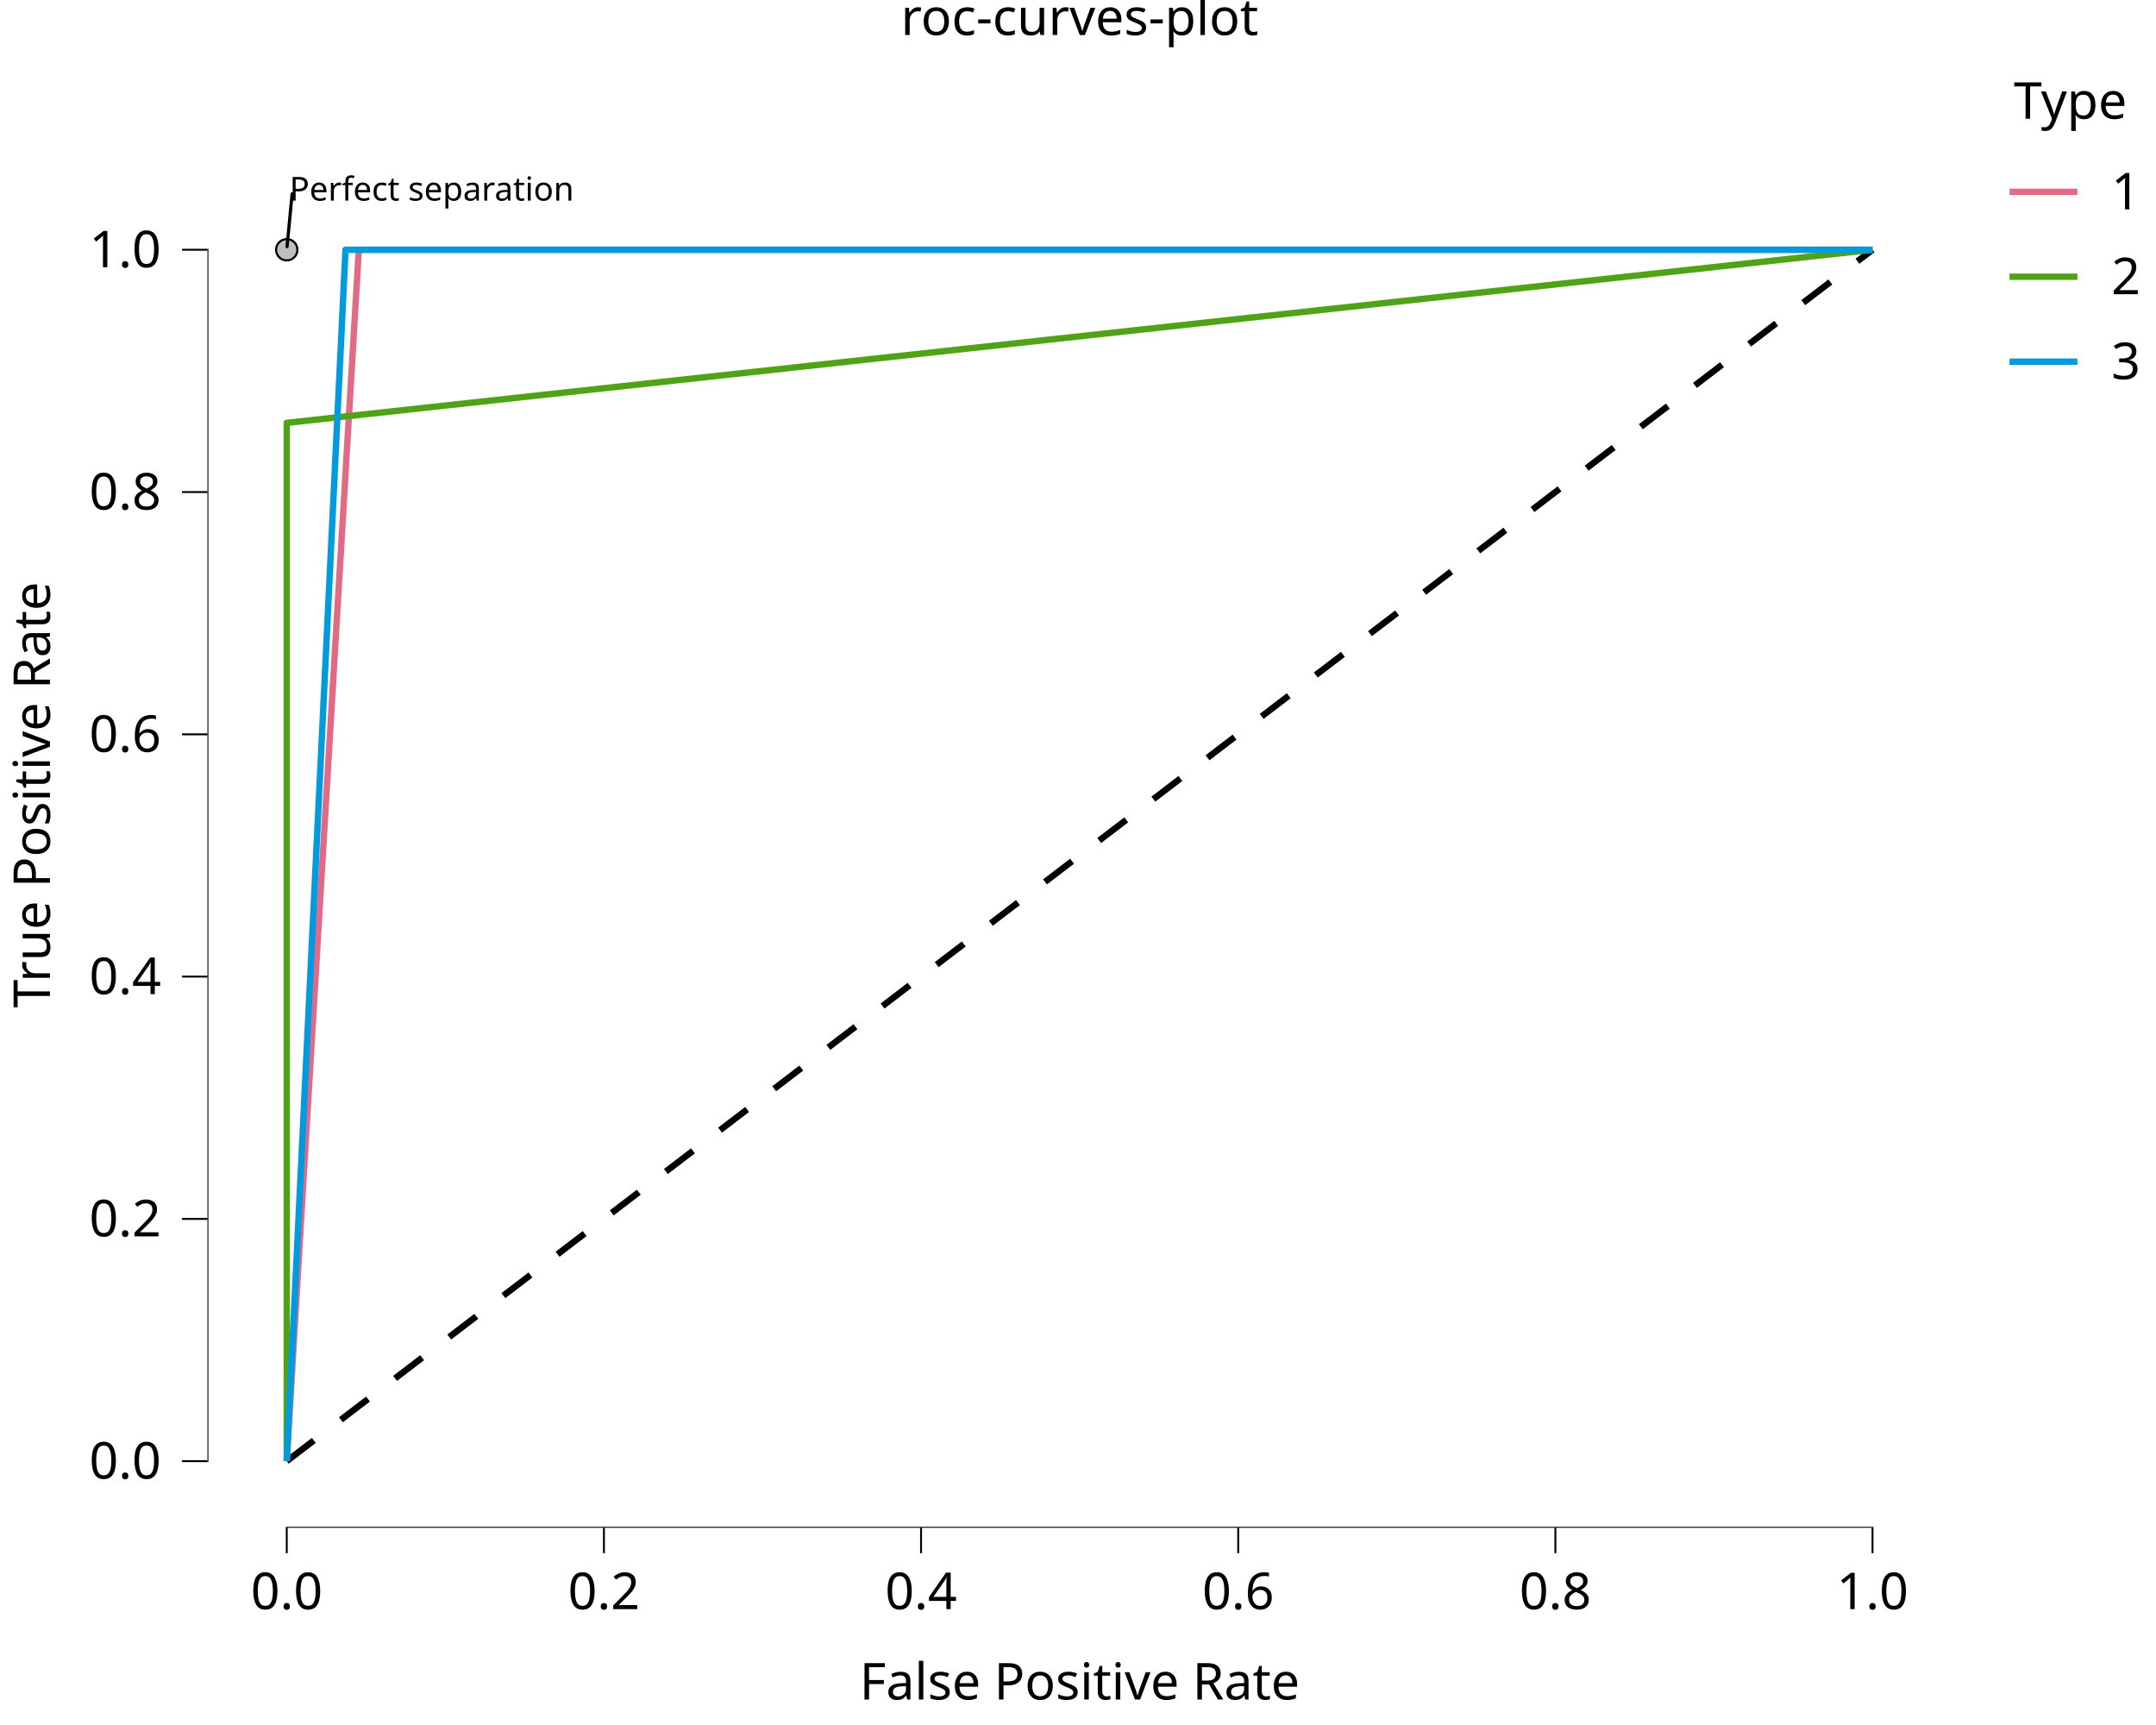
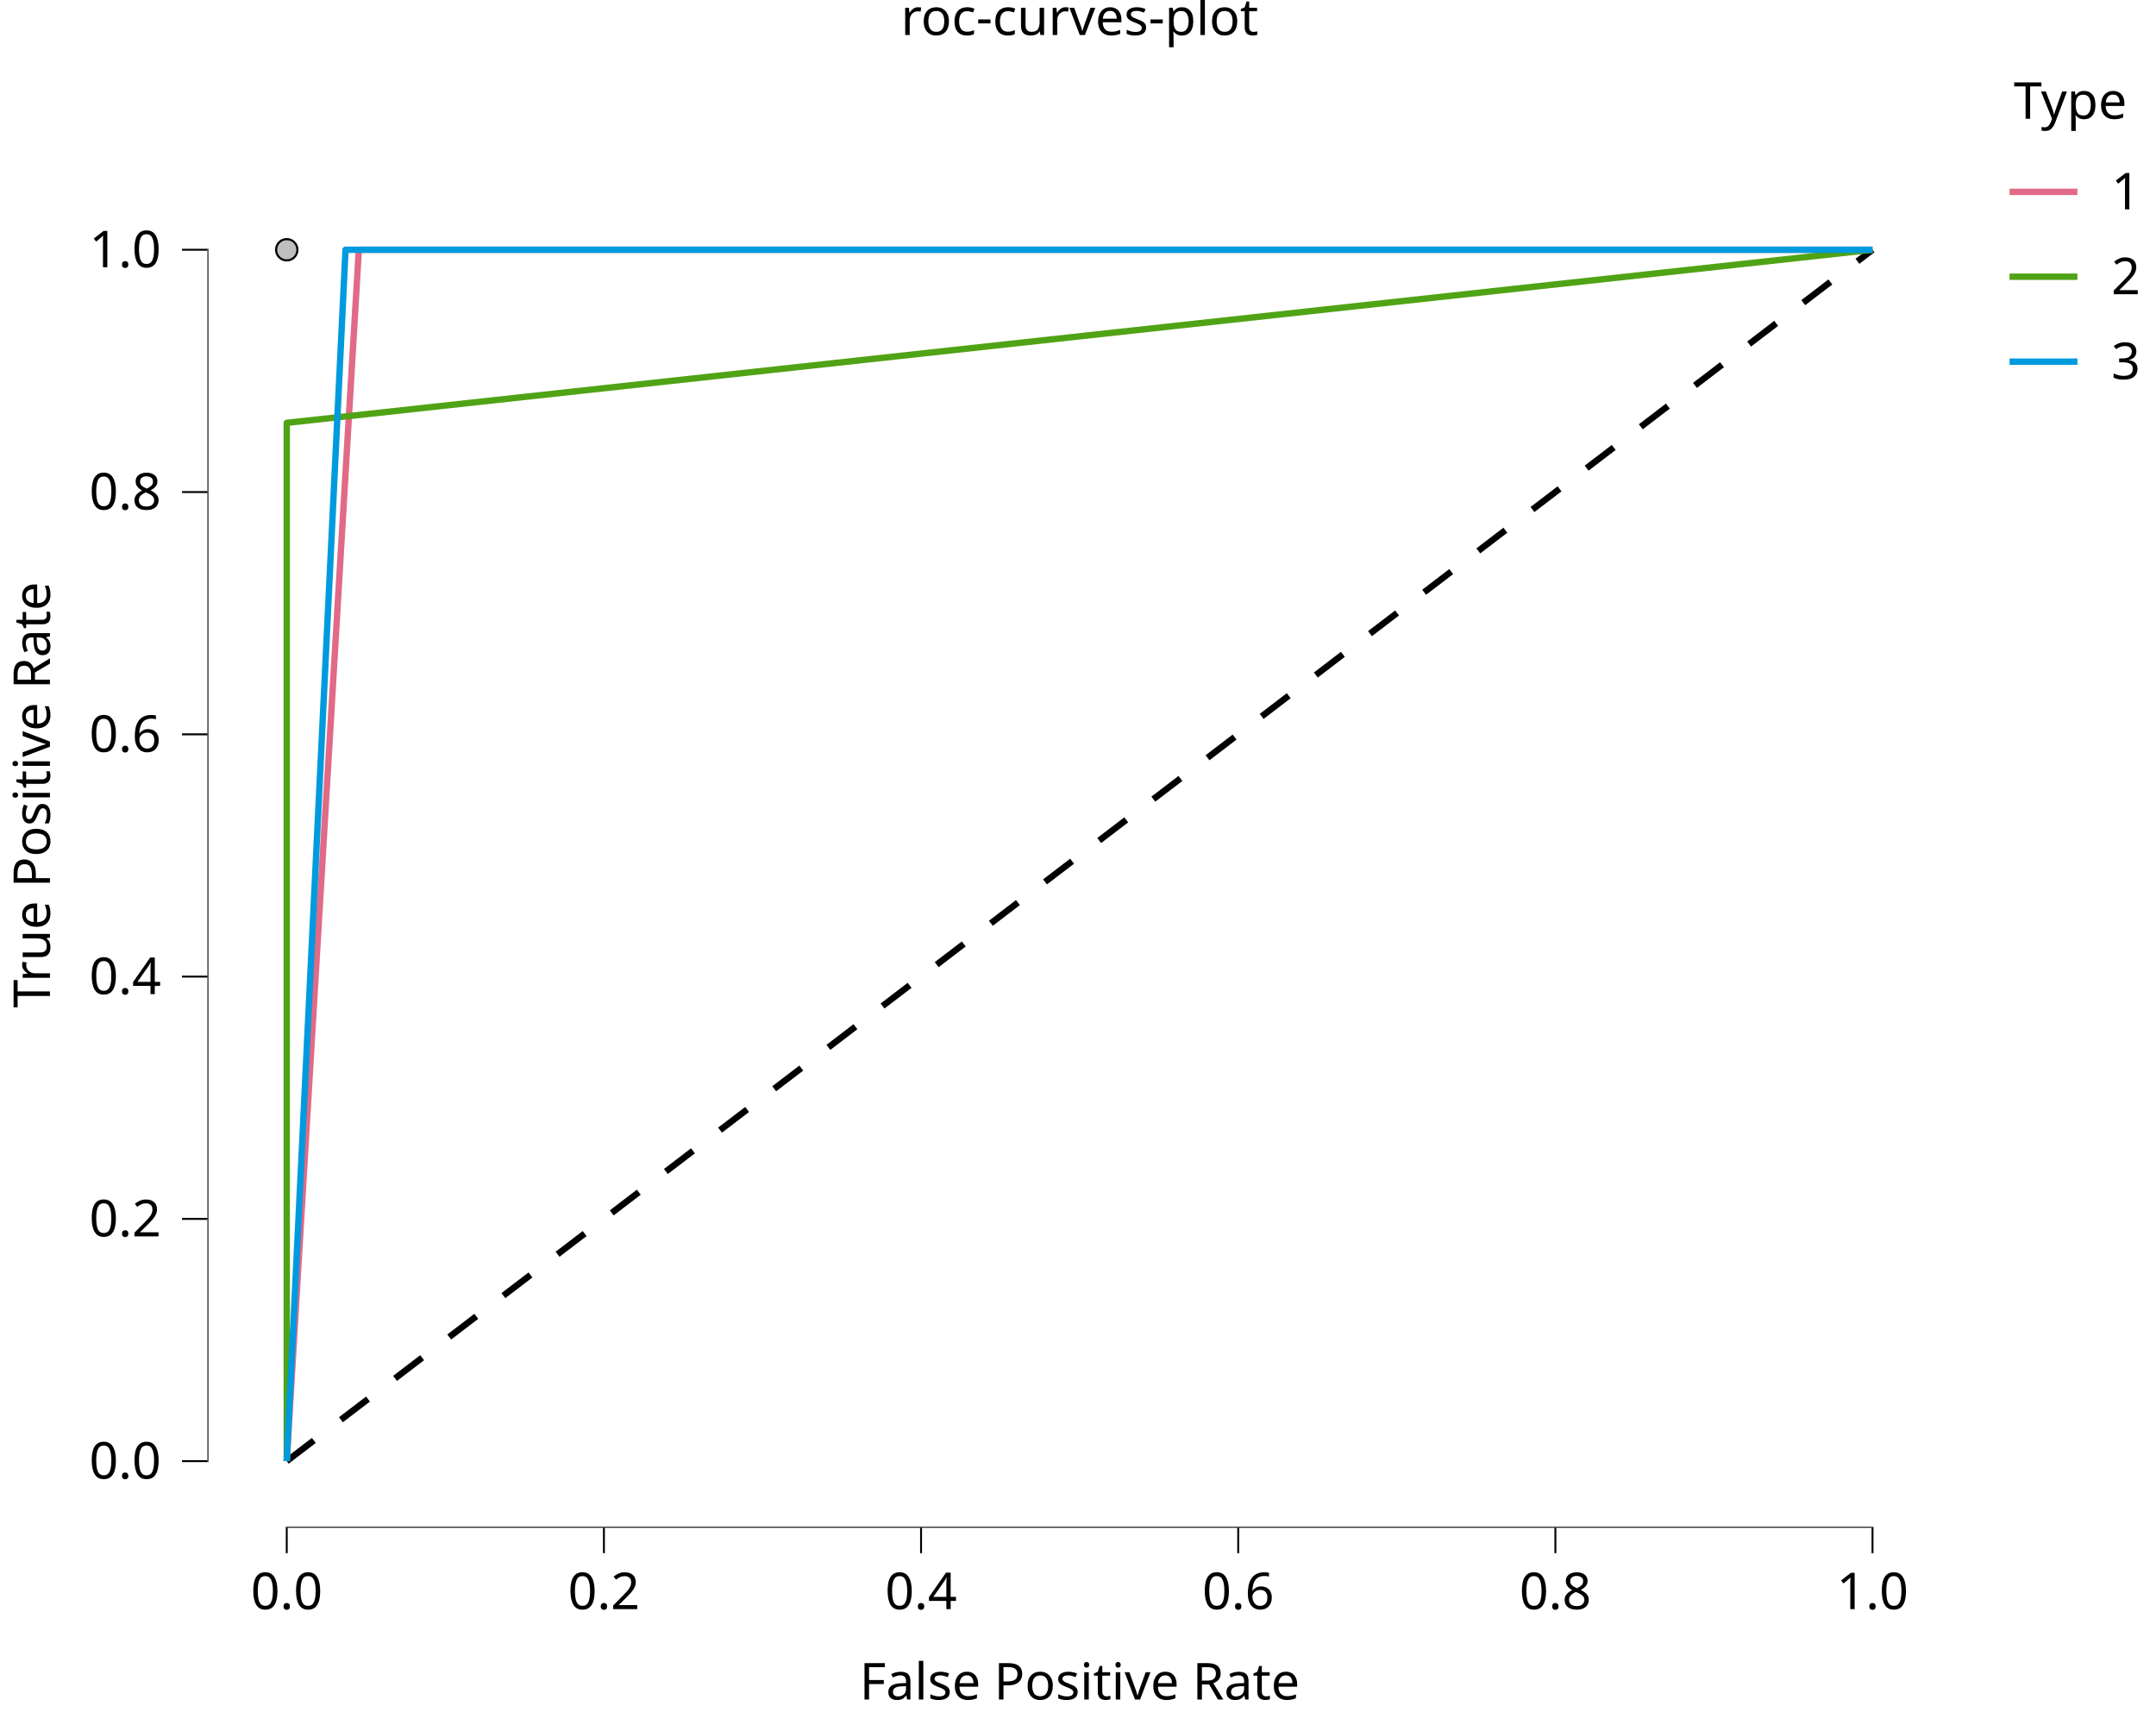
<svg xmlns="http://www.w3.org/2000/svg" class="svglite" data-engine-version="2.0" width="720.00pt" height="576.00pt" viewBox="0 0 720.00 576.00">
  <defs>
    <style type="text/css">
    .svglite line, .svglite polyline, .svglite polygon, .svglite path, .svglite rect, .svglite circle {
      fill: none;
      stroke: #000000;
      stroke-linecap: round;
      stroke-linejoin: round;
      stroke-miterlimit: 10.00;
    }
  </style>
  </defs>
  <rect width="100%" height="100%" style="stroke: none; fill: #FFFFFF;" />
  <defs>
    <clipPath id="cpMC4wMHw3MjAuMDB8MC4wMHw1NzYuMDA=">
      <rect x="0.00" y="0.00" width="720.00" height="576.00" />
    </clipPath>
  </defs>
  <g clip-path="url(#cpMC4wMHw3MjAuMDB8MC4wMHw1NzYuMDA=)">
    <rect x="-0" y="0.00" width="720.00" height="576.00" style="stroke-width: 10.67; stroke: none;" />
  </g>
  <defs>
    <clipPath id="cpNjkuMjh8NjUxLjgxfDIwLjcxfDUxMC4xNA==">
      <rect x="69.28" y="20.71" width="582.53" height="489.43" />
    </clipPath>
  </defs>
  <g clip-path="url(#cpNjkuMjh8NjUxLjgxfDIwLjcxfDUxMC4xNA==)">
    <rect x="69.28" y="20.71" width="582.53" height="489.43" style="stroke-width: 10.67; stroke: none;" />
    <polyline points="95.76,487.89 625.33,83.40 " style="stroke-width: 2.13; stroke-dasharray: 11.38,11.38; stroke-linecap: butt;" />
    <polyline points="95.76,487.89 119.83,83.40 625.33,83.40 " style="stroke-width: 2.13; stroke: #E16A86; stroke-linecap: butt;" />
    <polyline points="95.76,487.89 95.76,141.19 625.33,83.40 " style="stroke-width: 2.13; stroke: #50A315; stroke-linecap: butt;" />
    <polyline points="95.76,487.89 115.38,83.40 625.33,83.40 " style="stroke-width: 2.13; stroke: #009ADE; stroke-linecap: butt;" />
    <circle cx="95.76" cy="83.40" r="3.56" style="stroke-width: 0.71; fill: #BEBEBE;" />
-     <line x1="97.56" y1="64.72" x2="95.86" y2="82.35" style="stroke-width: 1.07;" />
-     <text x="144.17" y="66.98" text-anchor="middle" style="font-size: 11.04px; font-family: sans;" textLength="89.61px" lengthAdjust="spacingAndGlyphs">Perfect separation</text>
    <line x1="95.44" y1="510.14" x2="625.65" y2="510.14" style="stroke-width: 0.64; stroke-linecap: butt;" />
    <line x1="69.28" y1="488.21" x2="69.28" y2="83.08" style="stroke-width: 0.64; stroke-linecap: butt;" />
    <rect x="69.28" y="20.71" width="582.53" height="489.43" style="stroke-width: 0.00; stroke: none;" />
  </g>
  <g clip-path="url(#cpMC4wMHw3MjAuMDB8MC4wMHw1NzYuMDA=)">
    <polyline points="69.28,510.14 69.28,20.71 " style="stroke-width: 0.00; stroke: none; stroke-linecap: butt;" />
    <text x="53.81" y="493.74" text-anchor="end" style="font-size: 17.00px; font-family: sans;" textLength="23.63px" lengthAdjust="spacingAndGlyphs">0.0</text>
    <text x="53.81" y="412.84" text-anchor="end" style="font-size: 17.00px; font-family: sans;" textLength="23.63px" lengthAdjust="spacingAndGlyphs">0.2</text>
    <text x="53.81" y="331.95" text-anchor="end" style="font-size: 17.00px; font-family: sans;" textLength="23.63px" lengthAdjust="spacingAndGlyphs">0.4</text>
    <text x="53.81" y="251.05" text-anchor="end" style="font-size: 17.00px; font-family: sans;" textLength="23.63px" lengthAdjust="spacingAndGlyphs">0.6</text>
    <text x="53.81" y="170.15" text-anchor="end" style="font-size: 17.00px; font-family: sans;" textLength="23.63px" lengthAdjust="spacingAndGlyphs">0.8</text>
    <text x="53.81" y="89.25" text-anchor="end" style="font-size: 17.00px; font-family: sans;" textLength="23.63px" lengthAdjust="spacingAndGlyphs">1.0</text>
    <polyline points="60.78,487.89 69.28,487.89 " style="stroke-width: 0.64; stroke-linecap: butt;" />
    <polyline points="60.78,407.00 69.28,407.00 " style="stroke-width: 0.64; stroke-linecap: butt;" />
    <polyline points="60.78,326.10 69.28,326.10 " style="stroke-width: 0.64; stroke-linecap: butt;" />
    <polyline points="60.78,245.20 69.28,245.20 " style="stroke-width: 0.64; stroke-linecap: butt;" />
    <polyline points="60.78,164.30 69.28,164.30 " style="stroke-width: 0.64; stroke-linecap: butt;" />
    <polyline points="60.78,83.40 69.28,83.40 " style="stroke-width: 0.64; stroke-linecap: butt;" />
    <polyline points="69.28,510.14 651.81,510.14 " style="stroke-width: 0.00; stroke: none; stroke-linecap: butt;" />
    <polyline points="95.76,518.64 95.76,510.14 " style="stroke-width: 0.64; stroke-linecap: butt;" />
    <polyline points="201.68,518.64 201.68,510.14 " style="stroke-width: 0.64; stroke-linecap: butt;" />
    <polyline points="307.59,518.64 307.59,510.14 " style="stroke-width: 0.64; stroke-linecap: butt;" />
    <polyline points="413.51,518.64 413.51,510.14 " style="stroke-width: 0.64; stroke-linecap: butt;" />
    <polyline points="519.42,518.64 519.42,510.14 " style="stroke-width: 0.64; stroke-linecap: butt;" />
    <polyline points="625.33,518.64 625.33,510.14 " style="stroke-width: 0.64; stroke-linecap: butt;" />
    <text x="95.76" y="537.32" text-anchor="middle" style="font-size: 17.00px; font-family: sans;" textLength="23.63px" lengthAdjust="spacingAndGlyphs">0.0</text>
    <text x="201.68" y="537.32" text-anchor="middle" style="font-size: 17.00px; font-family: sans;" textLength="23.63px" lengthAdjust="spacingAndGlyphs">0.2</text>
    <text x="307.59" y="537.32" text-anchor="middle" style="font-size: 17.00px; font-family: sans;" textLength="23.63px" lengthAdjust="spacingAndGlyphs">0.4</text>
    <text x="413.51" y="537.32" text-anchor="middle" style="font-size: 17.00px; font-family: sans;" textLength="23.63px" lengthAdjust="spacingAndGlyphs">0.6</text>
    <text x="519.42" y="537.32" text-anchor="middle" style="font-size: 17.00px; font-family: sans;" textLength="23.63px" lengthAdjust="spacingAndGlyphs">0.8</text>
    <text x="625.33" y="537.32" text-anchor="middle" style="font-size: 17.00px; font-family: sans;" textLength="23.63px" lengthAdjust="spacingAndGlyphs">1.0</text>
    <text x="360.55" y="567.49" text-anchor="middle" style="font-size: 17.00px; font-family: sans;" textLength="146.47px" lengthAdjust="spacingAndGlyphs">False Positive Rate</text>
    <text transform="translate(16.68,265.42) rotate(-90)" text-anchor="middle" style="font-size: 17.00px; font-family: sans;" textLength="139.85px" lengthAdjust="spacingAndGlyphs">True Positive Rate</text>
    <rect x="662.77" y="20.71" width="57.23" height="119.70" style="stroke-width: 0.75; stroke: none;" />
    <rect x="662.77" y="20.71" width="57.23" height="119.70" style="stroke-width: 10.67; stroke: none;" />
    <text x="691.39" y="39.65" text-anchor="middle" style="font-size: 17.00px; font-family: sans;" textLength="37.80px" lengthAdjust="spacingAndGlyphs">Type</text>
    <rect x="668.25" y="49.88" width="28.35" height="28.35" style="stroke-width: 10.67; stroke: none;" />
    <line x1="671.09" y1="64.06" x2="693.76" y2="64.06" style="stroke-width: 2.13; stroke: #E16A86; stroke-linecap: butt;" />
    <rect x="668.25" y="78.23" width="28.35" height="28.35" style="stroke-width: 10.67; stroke: none;" />
    <line x1="671.09" y1="92.40" x2="693.76" y2="92.40" style="stroke-width: 2.13; stroke: #50A315; stroke-linecap: butt;" />
    <rect x="668.25" y="106.58" width="28.35" height="28.35" style="stroke-width: 10.67; stroke: none;" />
    <line x1="671.09" y1="120.75" x2="693.76" y2="120.75" style="stroke-width: 2.13; stroke: #009ADE; stroke-linecap: butt;" />
    <text x="705.07" y="69.91" style="font-size: 17.00px; font-family: sans;" textLength="9.46px" lengthAdjust="spacingAndGlyphs">1</text>
    <text x="705.07" y="98.25" style="font-size: 17.00px; font-family: sans;" textLength="9.46px" lengthAdjust="spacingAndGlyphs">2</text>
    <text x="705.07" y="126.60" style="font-size: 17.00px; font-family: sans;" textLength="9.46px" lengthAdjust="spacingAndGlyphs">3</text>
    <text x="360.55" y="11.70" text-anchor="middle" style="font-size: 17.00px; font-family: sans;" textLength="112.44px" lengthAdjust="spacingAndGlyphs">roc-curves-plot</text>
  </g>
</svg>
